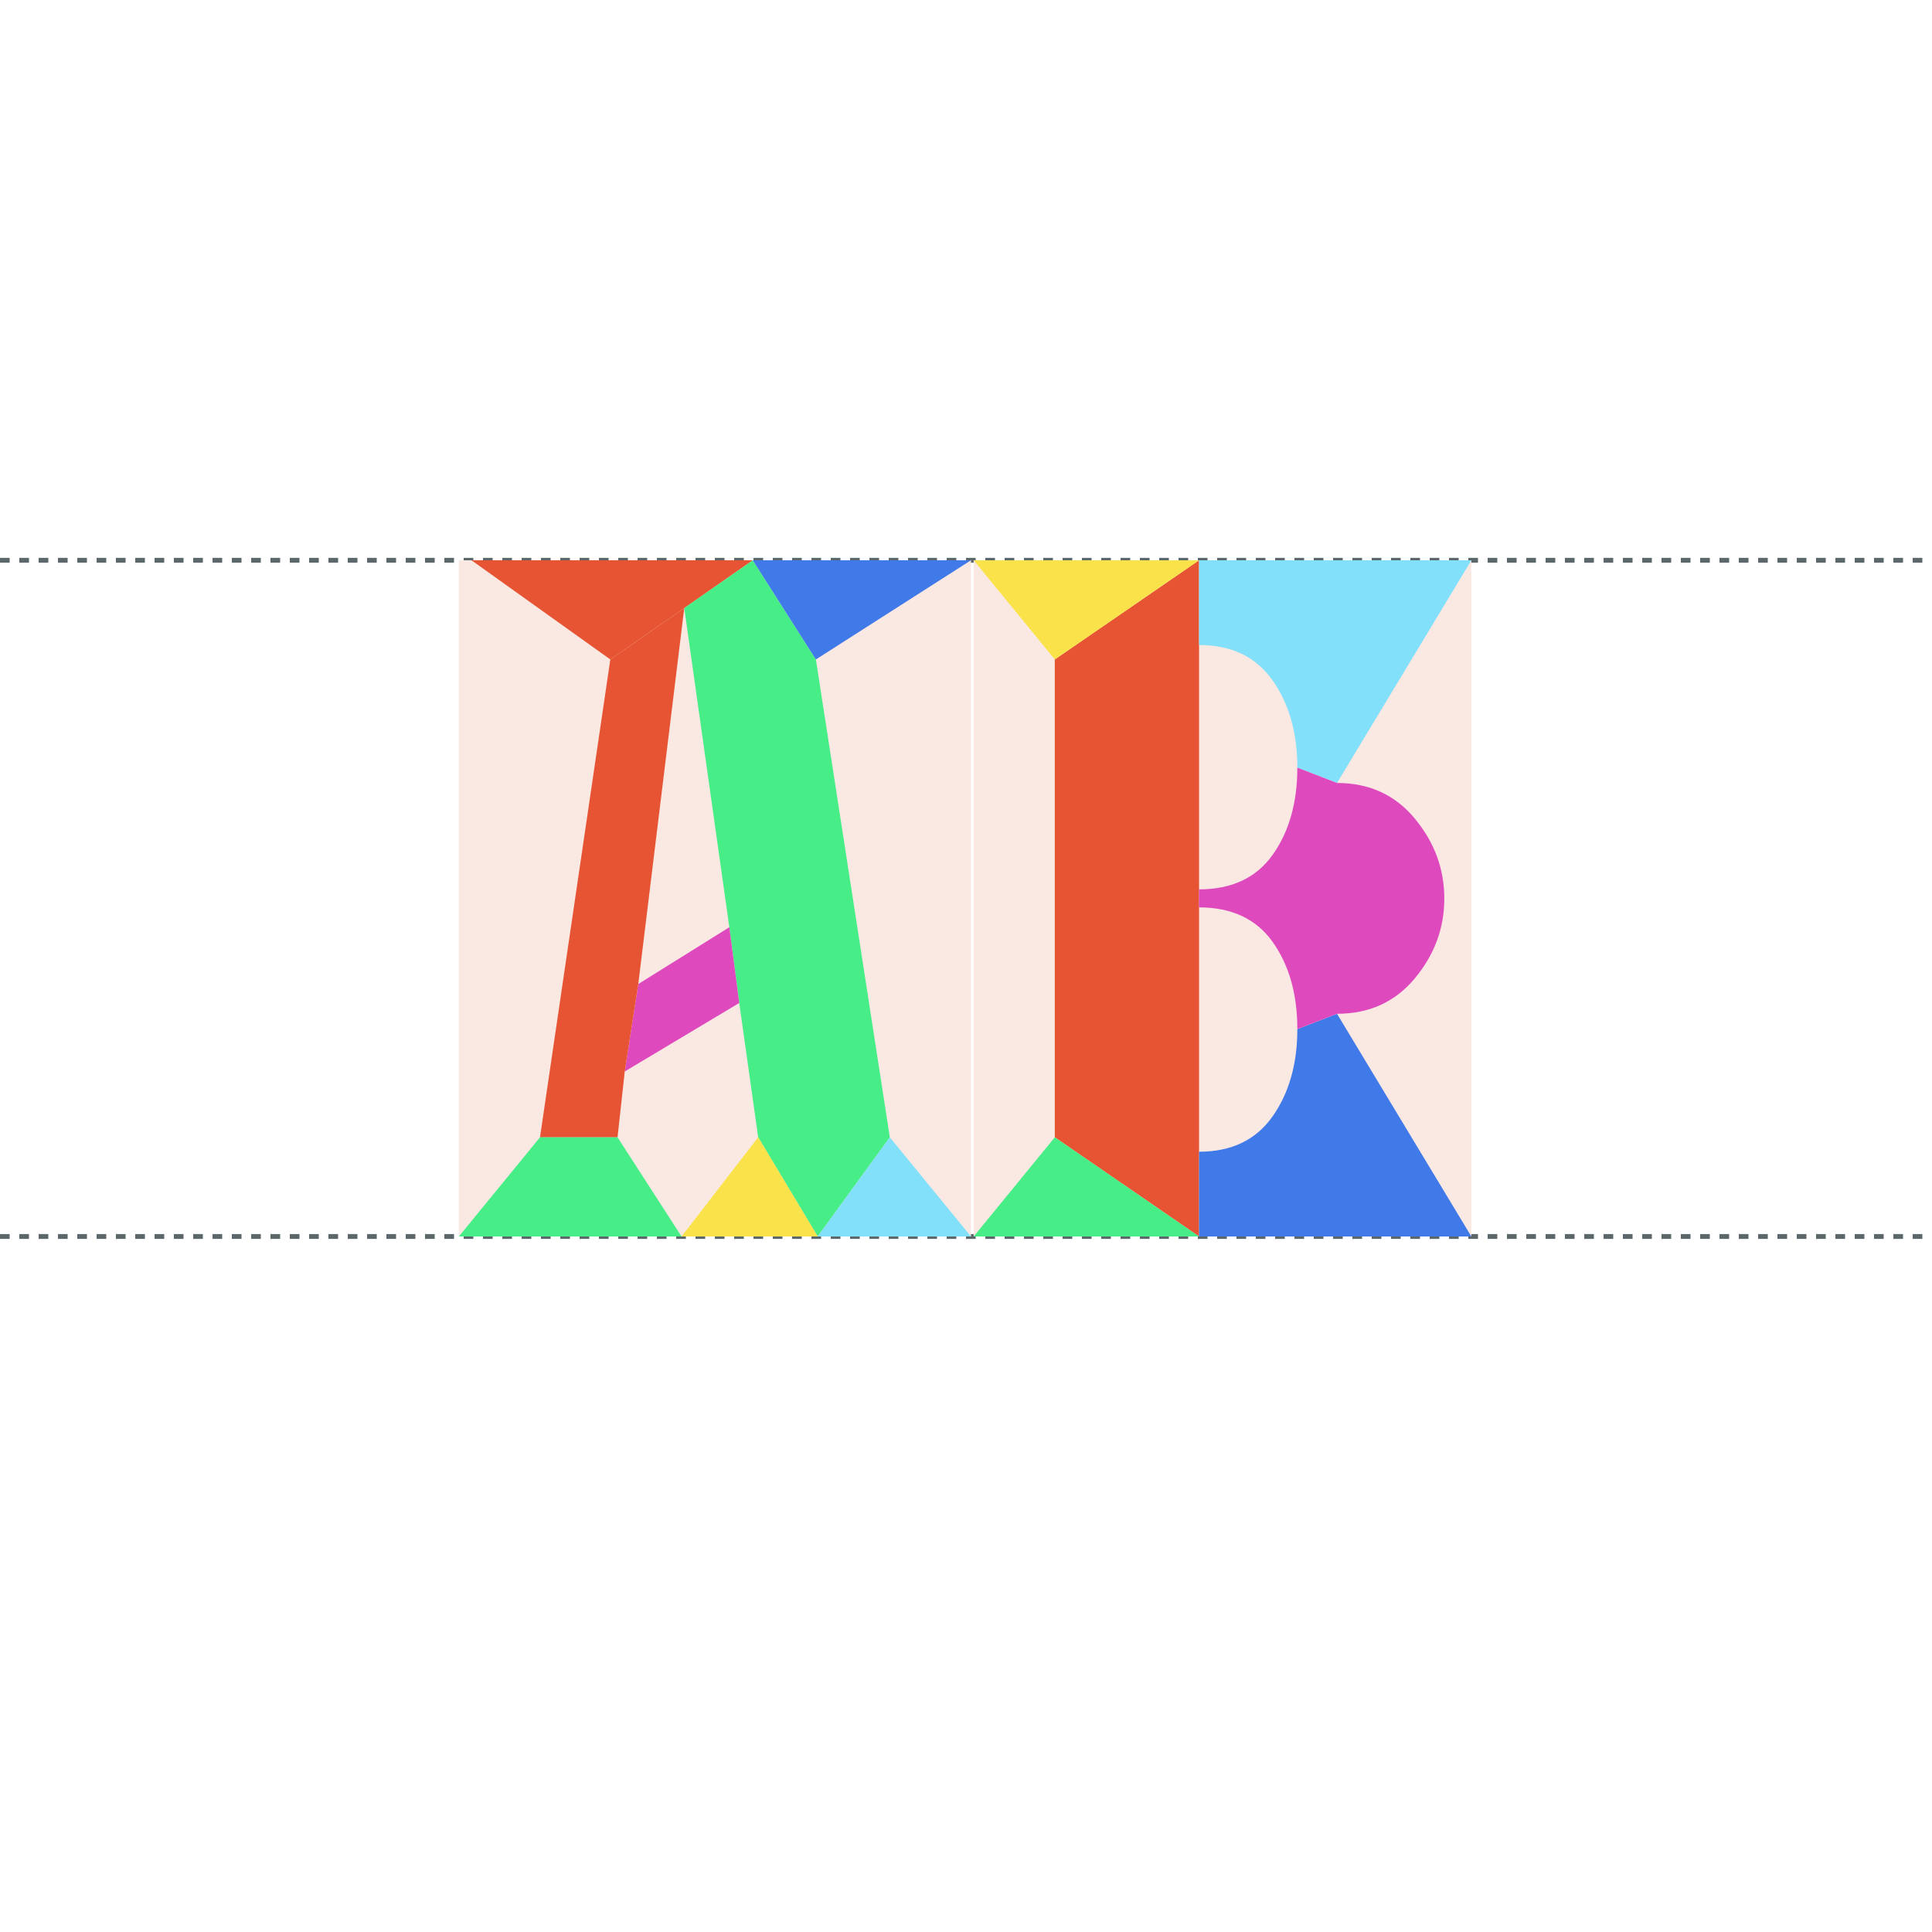
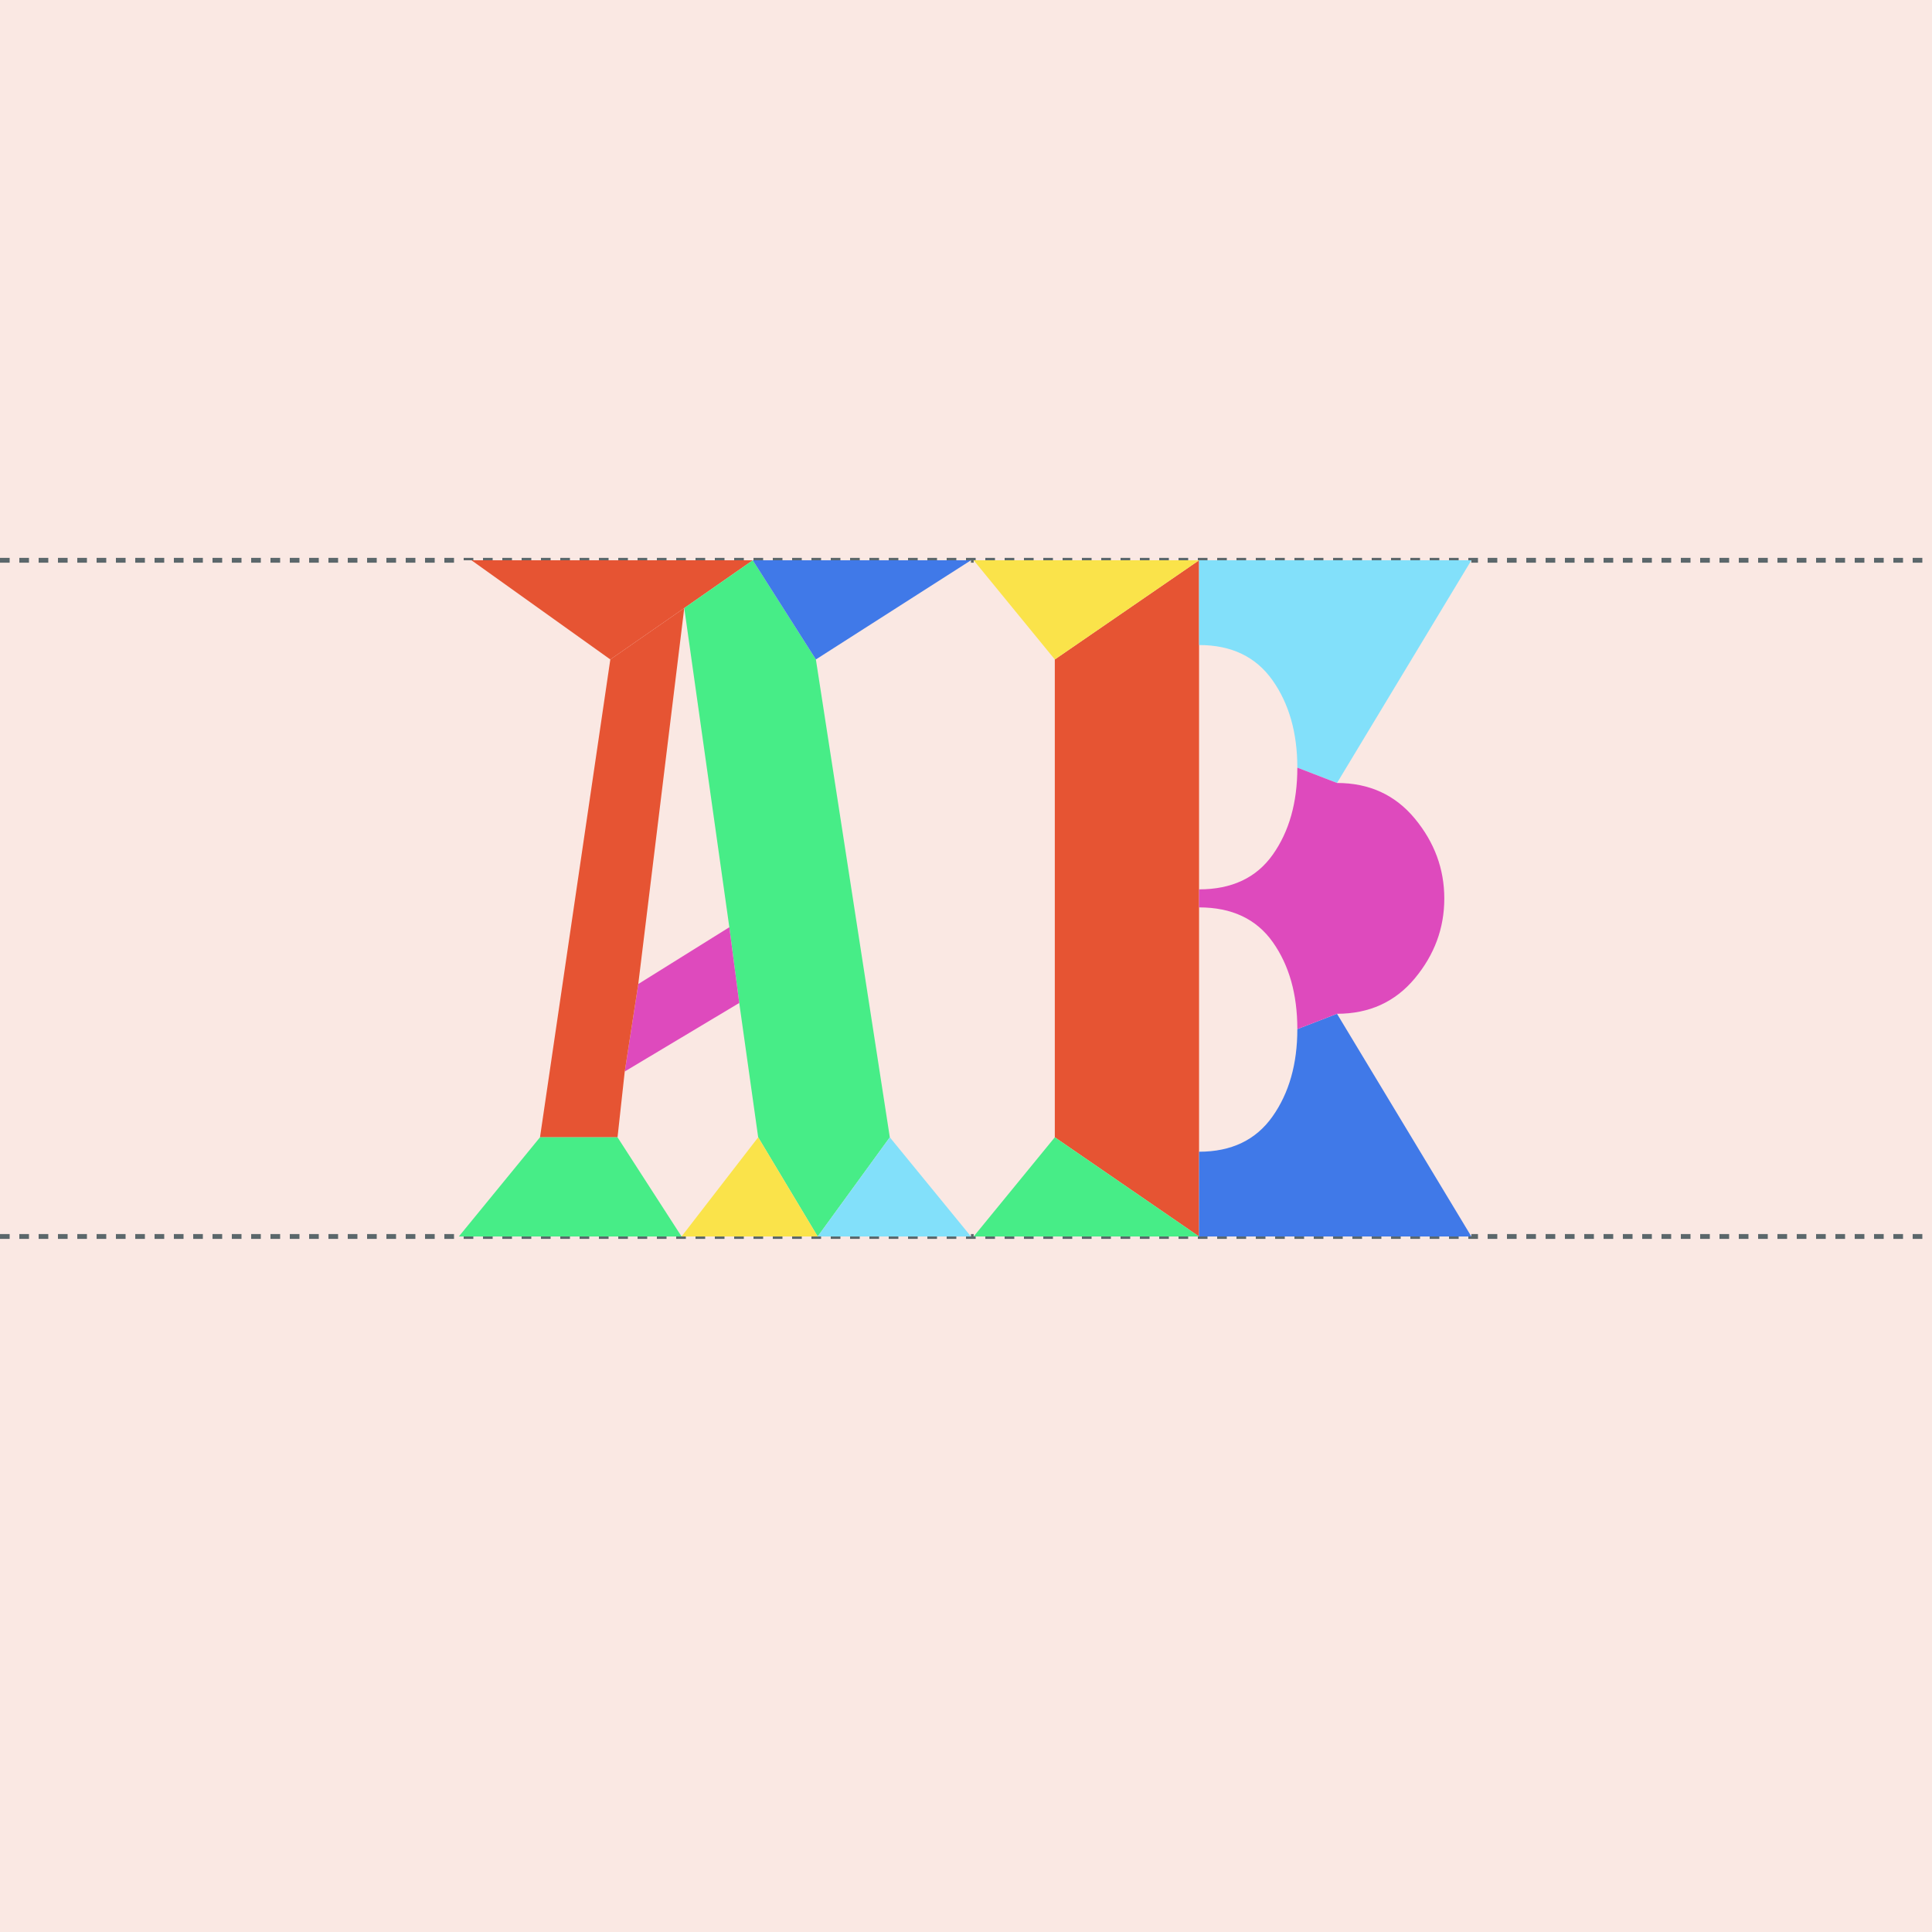
<svg xmlns="http://www.w3.org/2000/svg" width="400" height="400" viewBox="0 0 400 400" version="1.1">
+   <path d="M0,0 l0,750 l296,0 l0,-750 l-296,0 Z M0,0" fill="rgb(250,232,227)" transform="matrix(18.66667,0.0,0.0,-18.66667,0.0,400.0)" />
  <path d="M-200,0 l400,0" fill="rgb(0,0,0)" stroke="rgb(91,103,107)" stroke-dasharray="2,2" stroke-width="1" transform="matrix(1,0,0,-1,200.0,256.0)" />
  <path d="M-200,140 l400,0" fill="rgb(0,0,0)" stroke="rgb(91,103,107)" stroke-dasharray="2,2" stroke-width="1" transform="matrix(1,0,0,-1,200.0,256.0)" />
  <path d="M0,0 l0,750 l568,0 l0,-750 l-568,0 Z M0,0" fill="rgb(250,232,227)" transform="matrix(0.1866667,0.0,0.0,-0.1866667,95.0,256.0)" />
  <path d="M14,750 l0,0 l154,-110 l82,57 l76,53 l0,0 l-312,0 Z M14,750" fill="rgb(230,84,51)" transform="matrix(0.1866667,0.0,0.0,-0.1866667,95.0,256.0)" />
  <path d="M398,0 l80,110 l-82,530 l-70,110 l-76,-53 l50,-354 l11,-84 l21,-149 l66,-110 Z M398,0" fill="rgb(71,237,135)" transform="matrix(0.1866667,0.0,0.0,-0.1866667,95.0,256.0)" />
  <path d="M332,110 l-85,-110 l0,0 l151,0 l-66,110 Z M332,110" fill="rgb(250,227,74)" transform="matrix(0.1866667,0.0,0.0,-0.1866667,95.0,256.0)" />
  <path d="M478,110 l-80,-110 l170,0 l0,0 l-90,110 Z M478,110" fill="rgb(130,224,250)" transform="matrix(0.1866667,0.0,0.0,-0.1866667,95.0,256.0)" />
  <path d="M396,640 l172,110 l0,0 l-242,0 l0,0 l70,-110 Z M396,640" fill="rgb(64,121,232)" transform="matrix(0.1866667,0.0,0.0,-0.1866667,95.0,256.0)" />
  <path d="M199,280 l-15,-97 l127,76 l-11,84 l-101,-63 Z M199,280" fill="rgb(222,74,189)" transform="matrix(0.1866667,0.0,0.0,-0.1866667,95.0,256.0)" />
  <path d="M168,640 l-78,-530 l86,0 l8,73 l15,97 l51,417 l-82,-57 Z M168,640" fill="rgb(230,84,51)" transform="matrix(0.1866667,0.0,0.0,-0.1866667,95.0,256.0)" />
  <path d="M90,110 l-90,-110 l0,0 l247,0 l0,0 l-71,110 l-86,0 Z M90,110" fill="rgb(71,237,135)" transform="matrix(0.1866667,0.0,0.0,-0.1866667,95.0,256.0)" />
  <path d="M3,0 l0,750 l552,0 l0,-750 l-552,0 Z M3,0" fill="rgb(250,232,227)" transform="matrix(0.1866667,0.0,0.0,-0.1866667,201.0267,256.0)" />
  <path d="M253,0 l0,750 l-160,-110 l0,-530 l160,-110 Z M253,0" fill="rgb(230,84,51)" transform="matrix(0.1866667,0.0,0.0,-0.1866667,201.0267,256.0)" />
  <path d="M93,110 l-90,-110 l0,0 l250,0 l0,0 l-160,110 Z M93,110" fill="rgb(71,237,135)" transform="matrix(0.1866667,0.0,0.0,-0.1866667,201.0267,256.0)" />
  <path d="M93,640 l160,110 l0,0 l-250,0 l0,0 l90,-110 Z M93,640" fill="rgb(250,227,74)" transform="matrix(0.1866667,0.0,0.0,-0.1866667,201.0267,256.0)" />
  <path d="M406,503 l149,247 l0,0 l-302,0 l0,-94 c35.86,0,62.99,-13,81.4,-39 c18.4,-26,27.6,-58.33,27.6,-97 l44,-17 Z M406,503" fill="rgb(130,224,250)" transform="matrix(0.1866667,0.0,0.0,-0.1866667,201.0267,256.0)" />
  <path d="M362,230 c0,-38.67,-9.2,-71,-27.6,-97 c-18.4,-26,-45.53,-39,-81.4,-39 l0,-94 l302,0 l0,0 l-149,247 l-44,-17 Z M362,230" fill="rgb(64,121,232)" transform="matrix(0.1866667,0.0,0.0,-0.1866667,201.0267,256.0)" />
  <path d="M406,247 c35.74,0,64.51,13.1,86.31,39.3 c21.79,26.2,32.69,55.7,32.69,88.5 c0,32.8,-10.9,62.37,-32.69,88.7 c-21.79,26.33,-50.56,39.5,-86.31,39.5 l-44,17 c0,-38.67,-9.08,-70.83,-27.25,-96.5 c-18.17,-25.67,-45.42,-38.5,-81.75,-38.5 l0,-20 c36.33,0,63.58,-12.83,81.75,-38.5 c18.17,-25.67,27.25,-57.83,27.25,-96.5 l44,17 Z M406,247" fill="rgb(222,74,189)" transform="matrix(0.1866667,0.0,0.0,-0.1866667,201.0267,256.0)" />
</svg>
